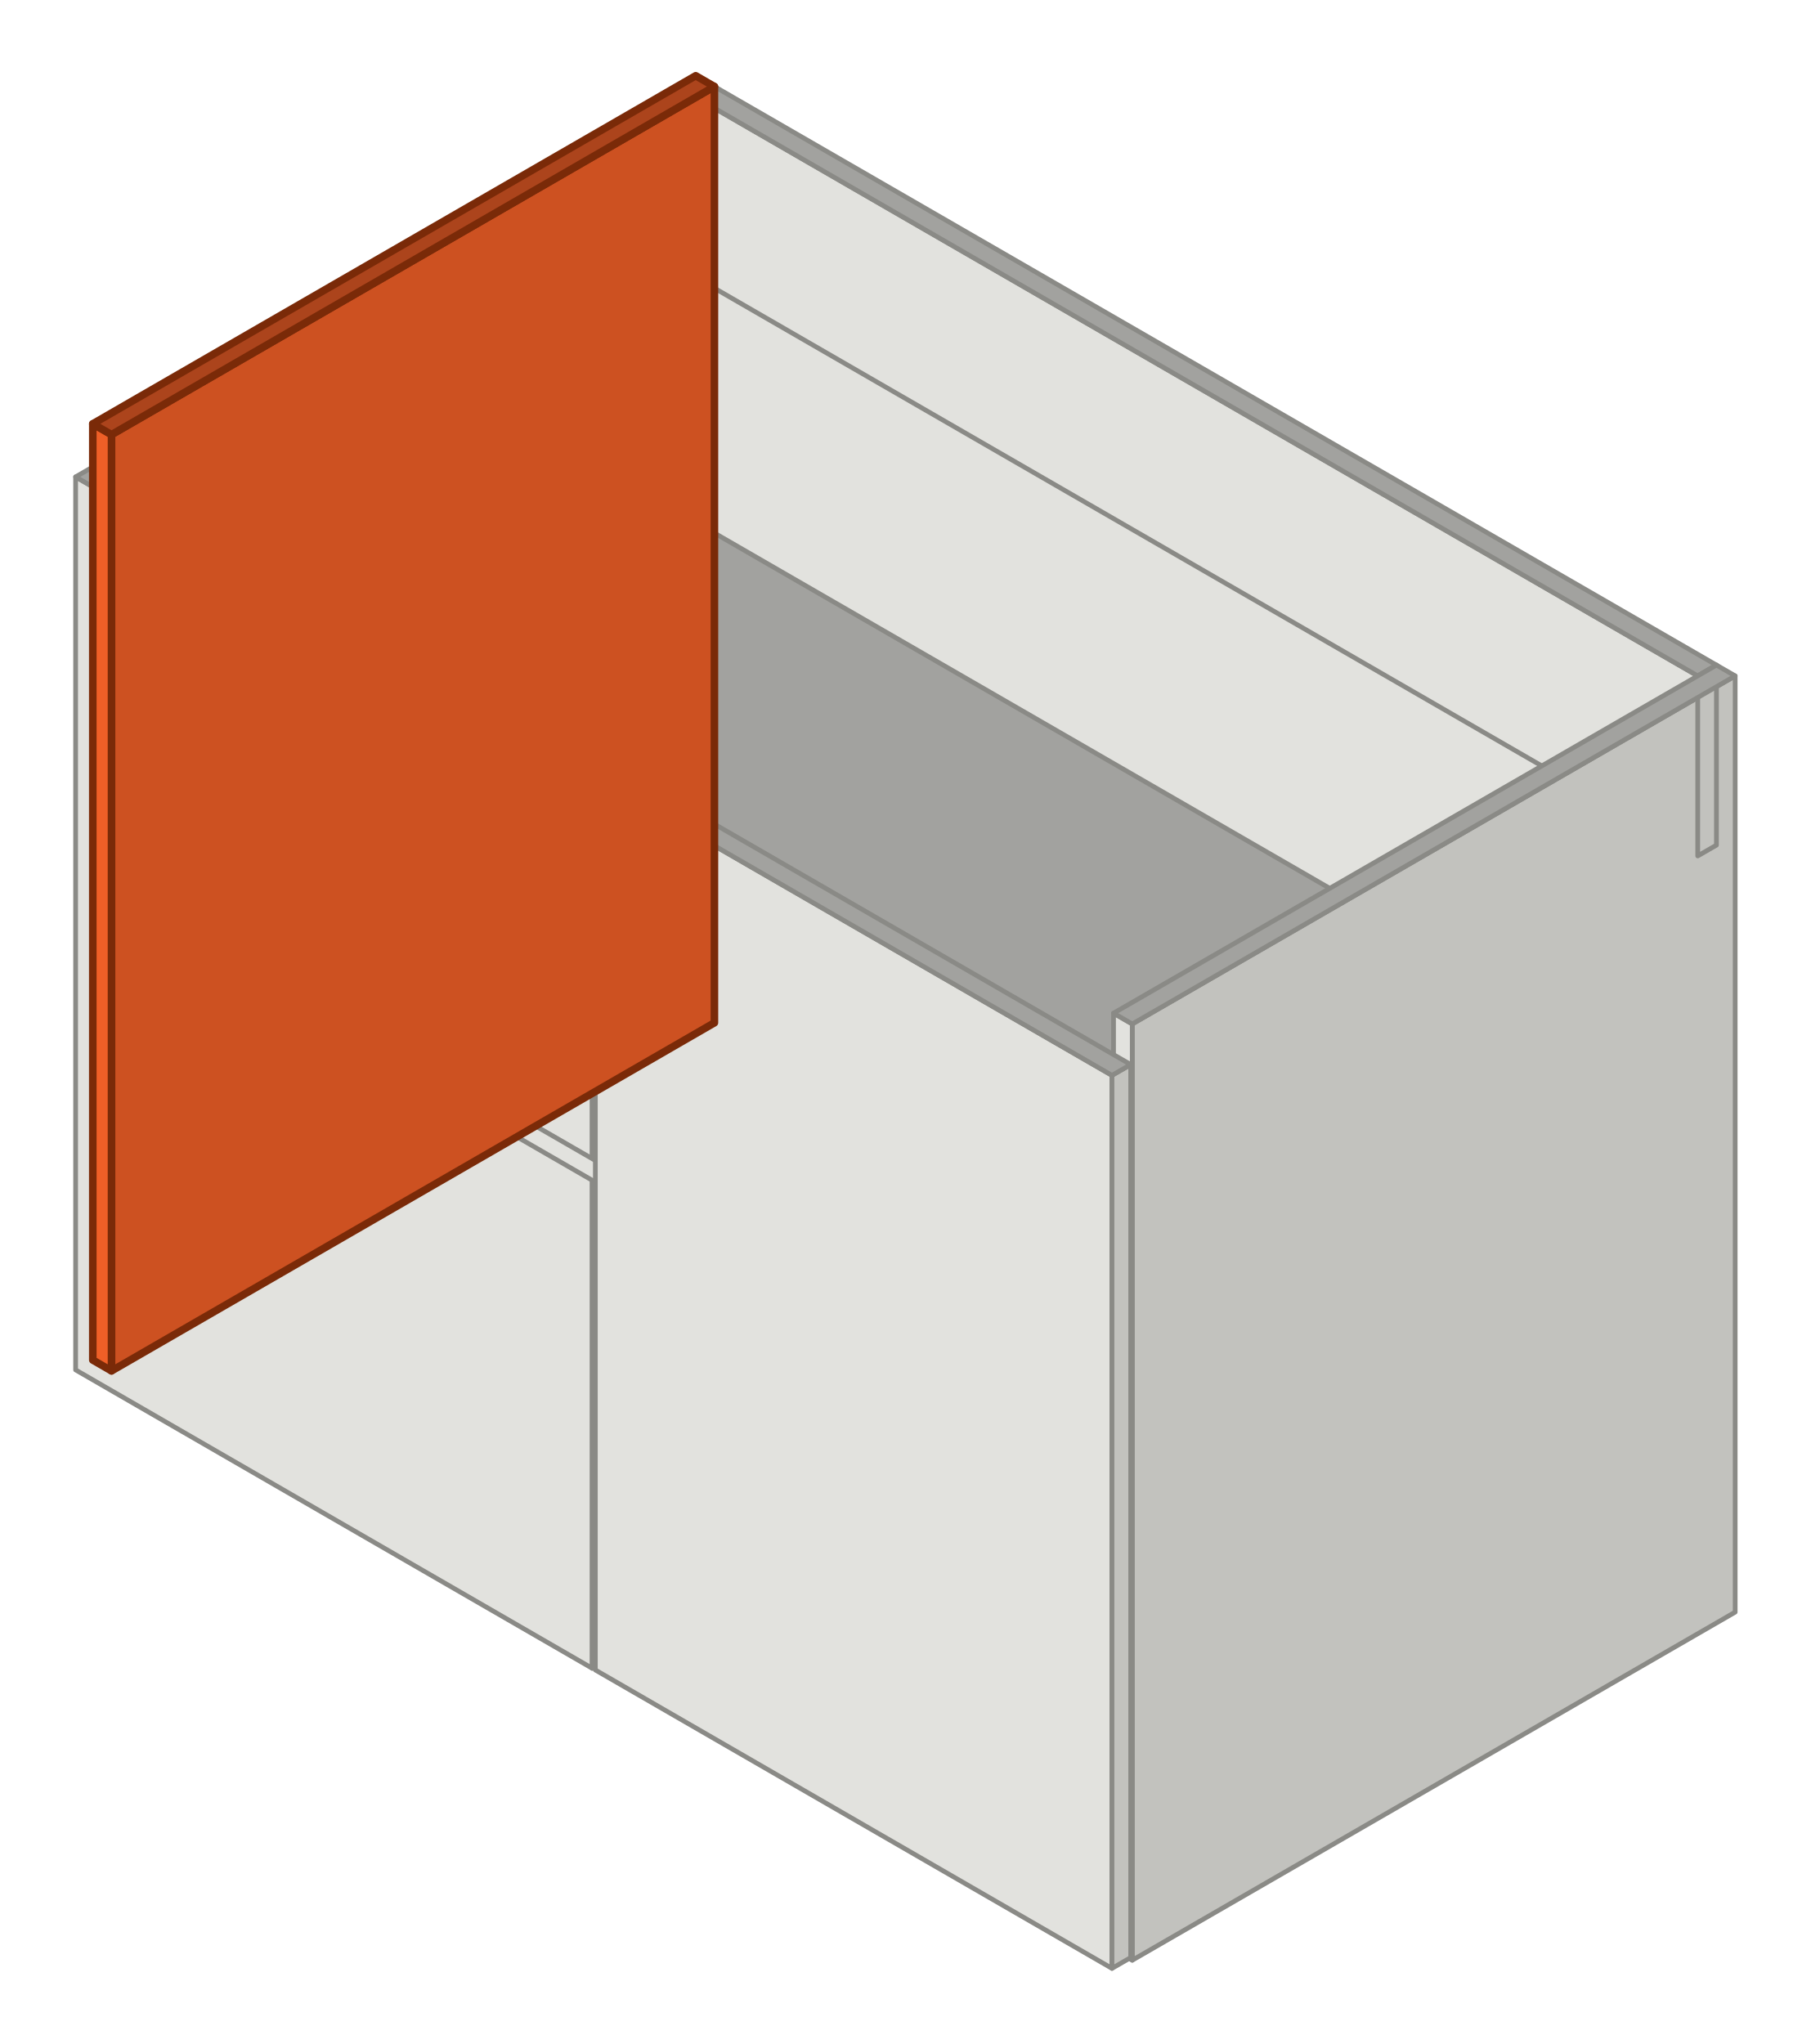
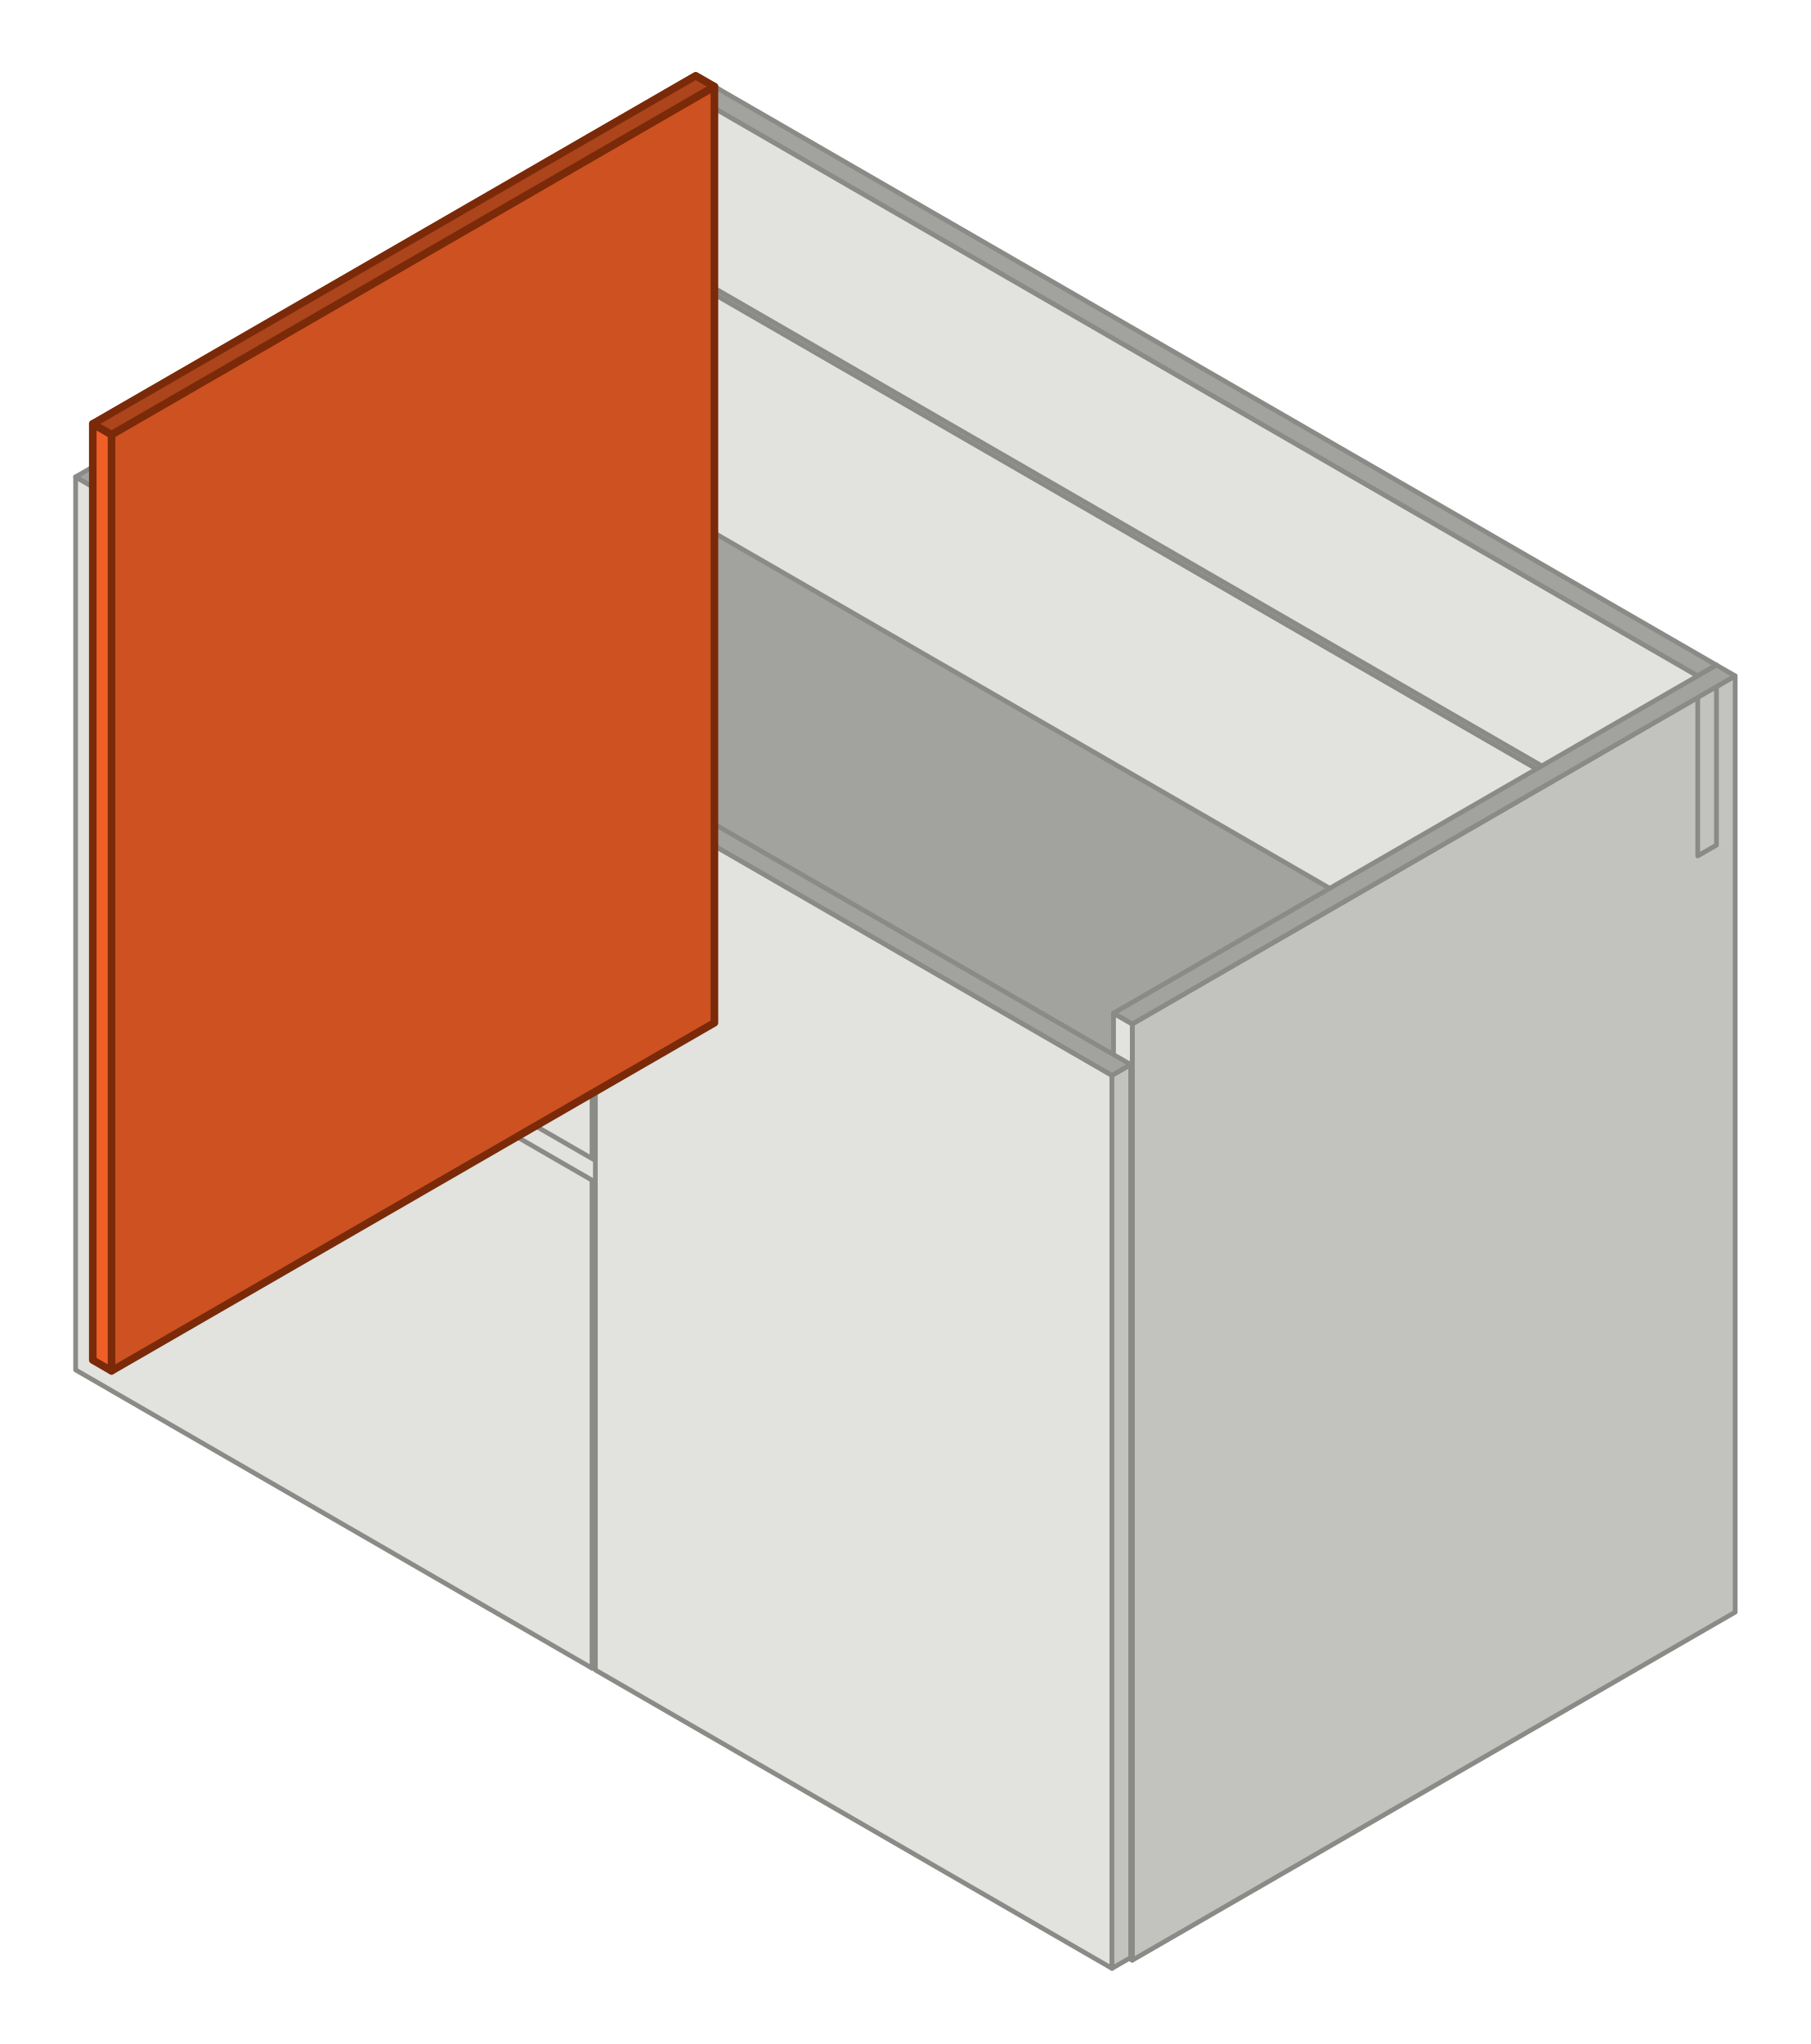
<svg xmlns="http://www.w3.org/2000/svg" viewBox="762.7 -158.1 1508.7 1702.9">
-   <polygon points="1349.2,681.0 1349.2,309.0 2184.1,791.0 2184.1,1163.0" fill="rgb(226,226,222)" stroke="#8a8a86" stroke-width="3.94" stroke-linejoin="round" />
+   <polygon points="1338.0,687.5 1338.0,315.5 2172.8,797.5 2172.8,1169.5" fill="rgb(226,226,222)" stroke="#8a8a86" stroke-width="3.94" stroke-linejoin="round" />
  <polygon points="1357.9,676.0 2192.7,1158.0 1690.4,1448.0 855.6,966.0" fill="rgb(162,162,159)" stroke="#8a8a86" stroke-width="3.94" stroke-linejoin="round" />
-   <polygon points="1349.2,309.0 1353.6,306.5 2188.4,788.5 2184.1,791.0" fill="rgb(162,162,159)" stroke="#8a8a86" stroke-width="3.94" stroke-linejoin="round" />
-   <polygon points="1349.2,291.0 1349.2,69.0 2184.1,551.0 2184.1,773.0" fill="rgb(226,226,222)" stroke="#8a8a86" stroke-width="3.94" stroke-linejoin="round" />
+   <polygon points="1338.0,315.5 1342.3,313.0 2177.1,795.0 2172.8,797.5" fill="rgb(162,162,159)" stroke="#8a8a86" stroke-width="3.94" stroke-linejoin="round" />
+   <polygon points="1338.0,297.5 1338.0,75.5 2172.8,557.5 2172.8,779.5" fill="rgb(226,226,222)" stroke="#8a8a86" stroke-width="3.94" stroke-linejoin="round" />
  <polygon points="855.6,966.0 855.6,984.0 1690.4,1466.0 1690.4,1448.0" fill="rgb(226,226,222)" stroke="#8a8a86" stroke-width="3.94" stroke-linejoin="round" />
-   <polygon points="1349.2,69.0 1353.6,66.5 2188.4,548.5 2184.1,551.0" fill="rgb(162,162,159)" stroke="#8a8a86" stroke-width="3.94" stroke-linejoin="round" />
-   <polygon points="2184.1,1163.0 2188.4,1160.5 2188.4,788.5 2184.1,791.0" fill="rgb(194,194,190)" stroke="#8a8a86" stroke-width="3.94" stroke-linejoin="round" />
+   <polygon points="1338.0,75.5 1342.3,73.0 2177.1,555.0 2172.8,557.5" fill="rgb(162,162,159)" stroke="#8a8a86" stroke-width="3.94" stroke-linejoin="round" />
  <polygon points="1357.9,286.0 2192.7,768.0 1690.4,1058.0 855.6,576.0" fill="rgb(162,162,159)" stroke="#8a8a86" stroke-width="3.94" stroke-linejoin="round" />
+   <polygon points="2172.8,1169.5 2177.1,1167.0 2177.1,795.0 2172.8,797.5" fill="rgb(194,194,190)" stroke="#8a8a86" stroke-width="3.94" stroke-linejoin="round" />
  <polygon points="825.7,983.2 825.7,239.2 1256.1,487.8 1256.1,1231.8" fill="rgb(226,226,222)" stroke="#8a8a86" stroke-width="3.94" stroke-linejoin="round" />
  <polygon points="1342.3,73.0 1342.3,-77.0 2177.1,405.0 2177.1,555.0" fill="rgb(226,226,222)" stroke="#8a8a86" stroke-width="3.94" stroke-linejoin="round" />
  <polygon points="2192.7,1158.0 2192.7,1176.0 1690.4,1466.0 1690.4,1448.0" fill="rgb(194,194,190)" stroke="#8a8a86" stroke-width="3.94" stroke-linejoin="round" />
  <polygon points="1342.3,-77.0 1357.9,-86.0 2192.7,396.0 2177.1,405.0" fill="rgb(162,162,159)" stroke="#8a8a86" stroke-width="3.94" stroke-linejoin="round" />
  <polygon points="1256.1,1231.8 1271.7,1222.8 1271.7,478.8 1256.1,487.8" fill="rgb(194,194,190)" stroke="#8a8a86" stroke-width="3.94" stroke-linejoin="round" />
  <polygon points="855.6,576.0 855.6,594.0 1690.4,1076.0 1690.4,1058.0" fill="rgb(226,226,222)" stroke="#8a8a86" stroke-width="3.94" stroke-linejoin="round" />
-   <polygon points="2184.1,773.0 2188.4,770.5 2188.4,548.5 2184.1,551.0" fill="rgb(194,194,190)" stroke="#8a8a86" stroke-width="3.94" stroke-linejoin="round" />
+   <polygon points="2172.8,779.5 2177.1,777.0 2177.1,555.0 2172.8,557.5" fill="rgb(194,194,190)" stroke="#8a8a86" stroke-width="3.94" stroke-linejoin="round" />
  <polygon points="825.7,239.2 841.3,230.2 1271.7,478.8 1256.1,487.8" fill="rgb(162,162,159)" stroke="#8a8a86" stroke-width="3.94" stroke-linejoin="round" />
  <polygon points="2192.7,768.0 2192.7,786.0 1690.4,1076.0 1690.4,1058.0" fill="rgb(194,194,190)" stroke="#8a8a86" stroke-width="3.94" stroke-linejoin="round" />
  <polygon points="2208.3,1185.0 2208.3,405.0 1706.0,695.0 1706.0,1475.0" fill="rgb(194,194,190)" stroke="#8a8a86" stroke-width="3.94" stroke-linejoin="round" />
  <polygon points="2177.1,555.0 2192.7,546.0 2192.7,396.0 2177.1,405.0" fill="rgb(194,194,190)" stroke="#8a8a86" stroke-width="3.94" stroke-linejoin="round" />
  <polygon points="1258.7,1233.2 1258.7,489.2 1689.1,737.8 1689.1,1481.8" fill="rgb(226,226,222)" stroke="#8a8a86" stroke-width="3.94" stroke-linejoin="round" />
  <polygon points="1690.4,1466.0 1706.0,1475.0 1706.0,695.0 1690.4,686.0" fill="rgb(226,226,222)" stroke="#8a8a86" stroke-width="3.94" stroke-linejoin="round" />
  <polygon points="1689.1,1481.8 1704.7,1472.8 1704.7,728.8 1689.1,737.8" fill="rgb(194,194,190)" stroke="#8a8a86" stroke-width="3.94" stroke-linejoin="round" />
  <polygon points="2192.7,396.0 2208.3,405.0 1706.0,695.0 1690.4,686.0" fill="rgb(162,162,159)" stroke="#8a8a86" stroke-width="3.94" stroke-linejoin="round" />
  <polygon points="1258.7,489.2 1274.3,480.2 1704.7,728.8 1689.1,737.8" fill="rgb(162,162,159)" stroke="#8a8a86" stroke-width="3.94" stroke-linejoin="round" />
  <polygon points="1357.9,694.0 1357.9,-86.0 855.6,204.0 855.6,984.0" fill="rgb(205,81,33)" stroke="#7a2a08" stroke-width="6.31" stroke-linejoin="round" />
  <polygon points="840.0,975.0 855.6,984.0 855.6,204.0 840.0,195.0" fill="rgb(239,95,39)" stroke="#7a2a08" stroke-width="6.31" stroke-linejoin="round" />
  <polygon points="1342.3,-95.0 1357.9,-86.0 855.6,204.0 840.0,195.0" fill="rgb(172,68,28)" stroke="#7a2a08" stroke-width="6.31" stroke-linejoin="round" />
</svg>
